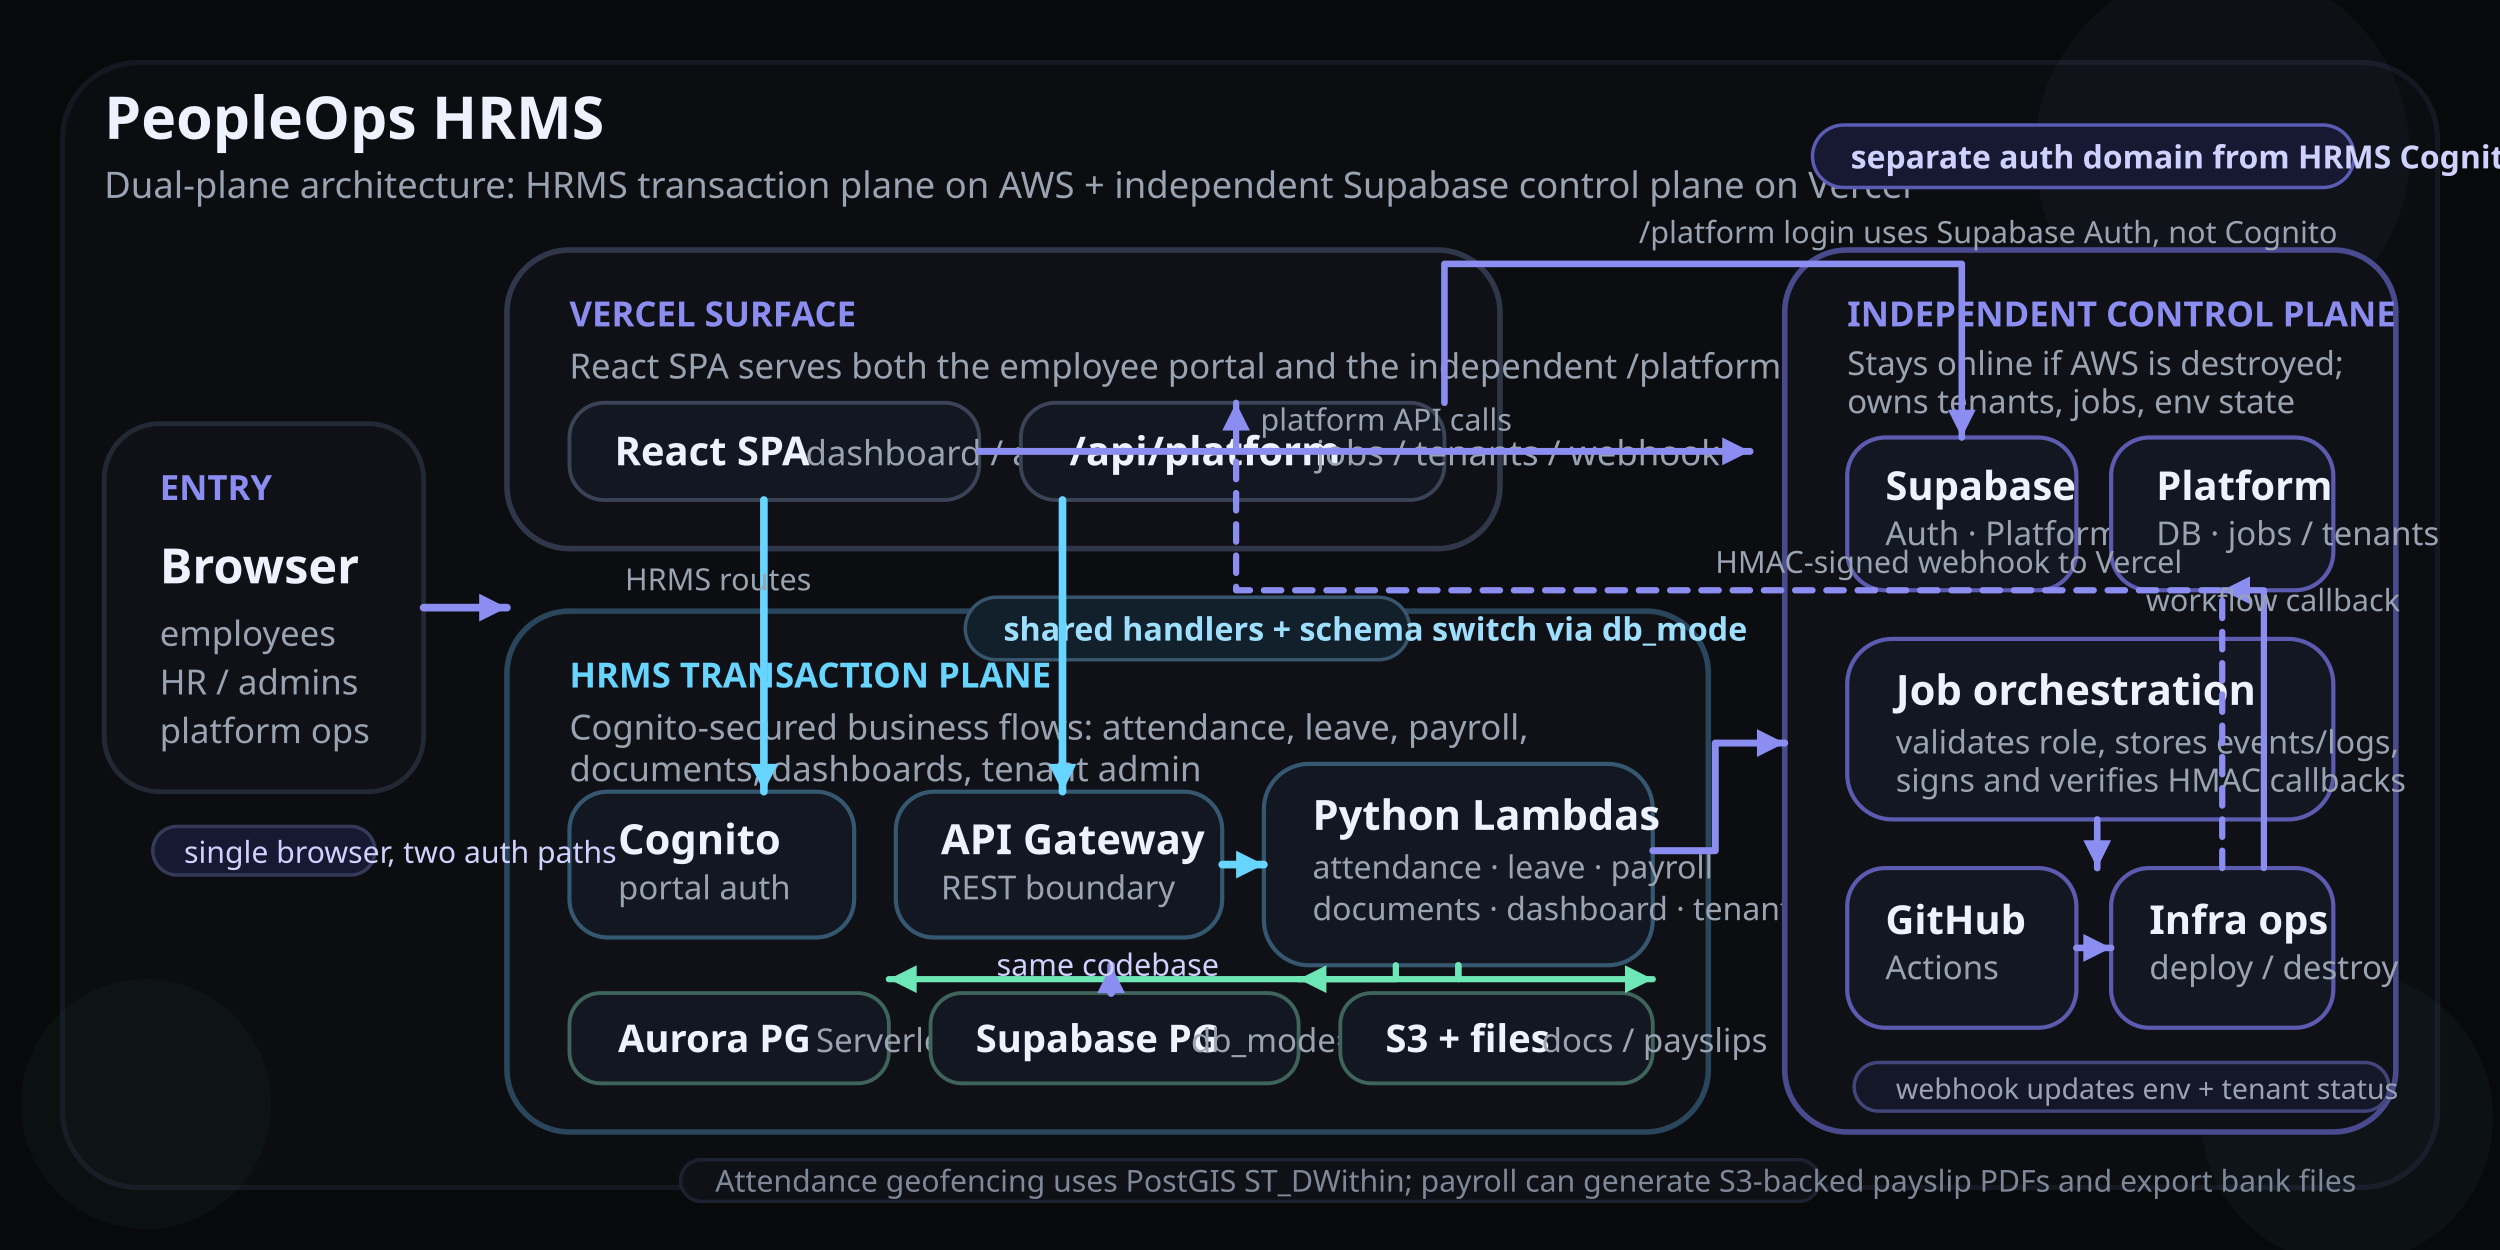
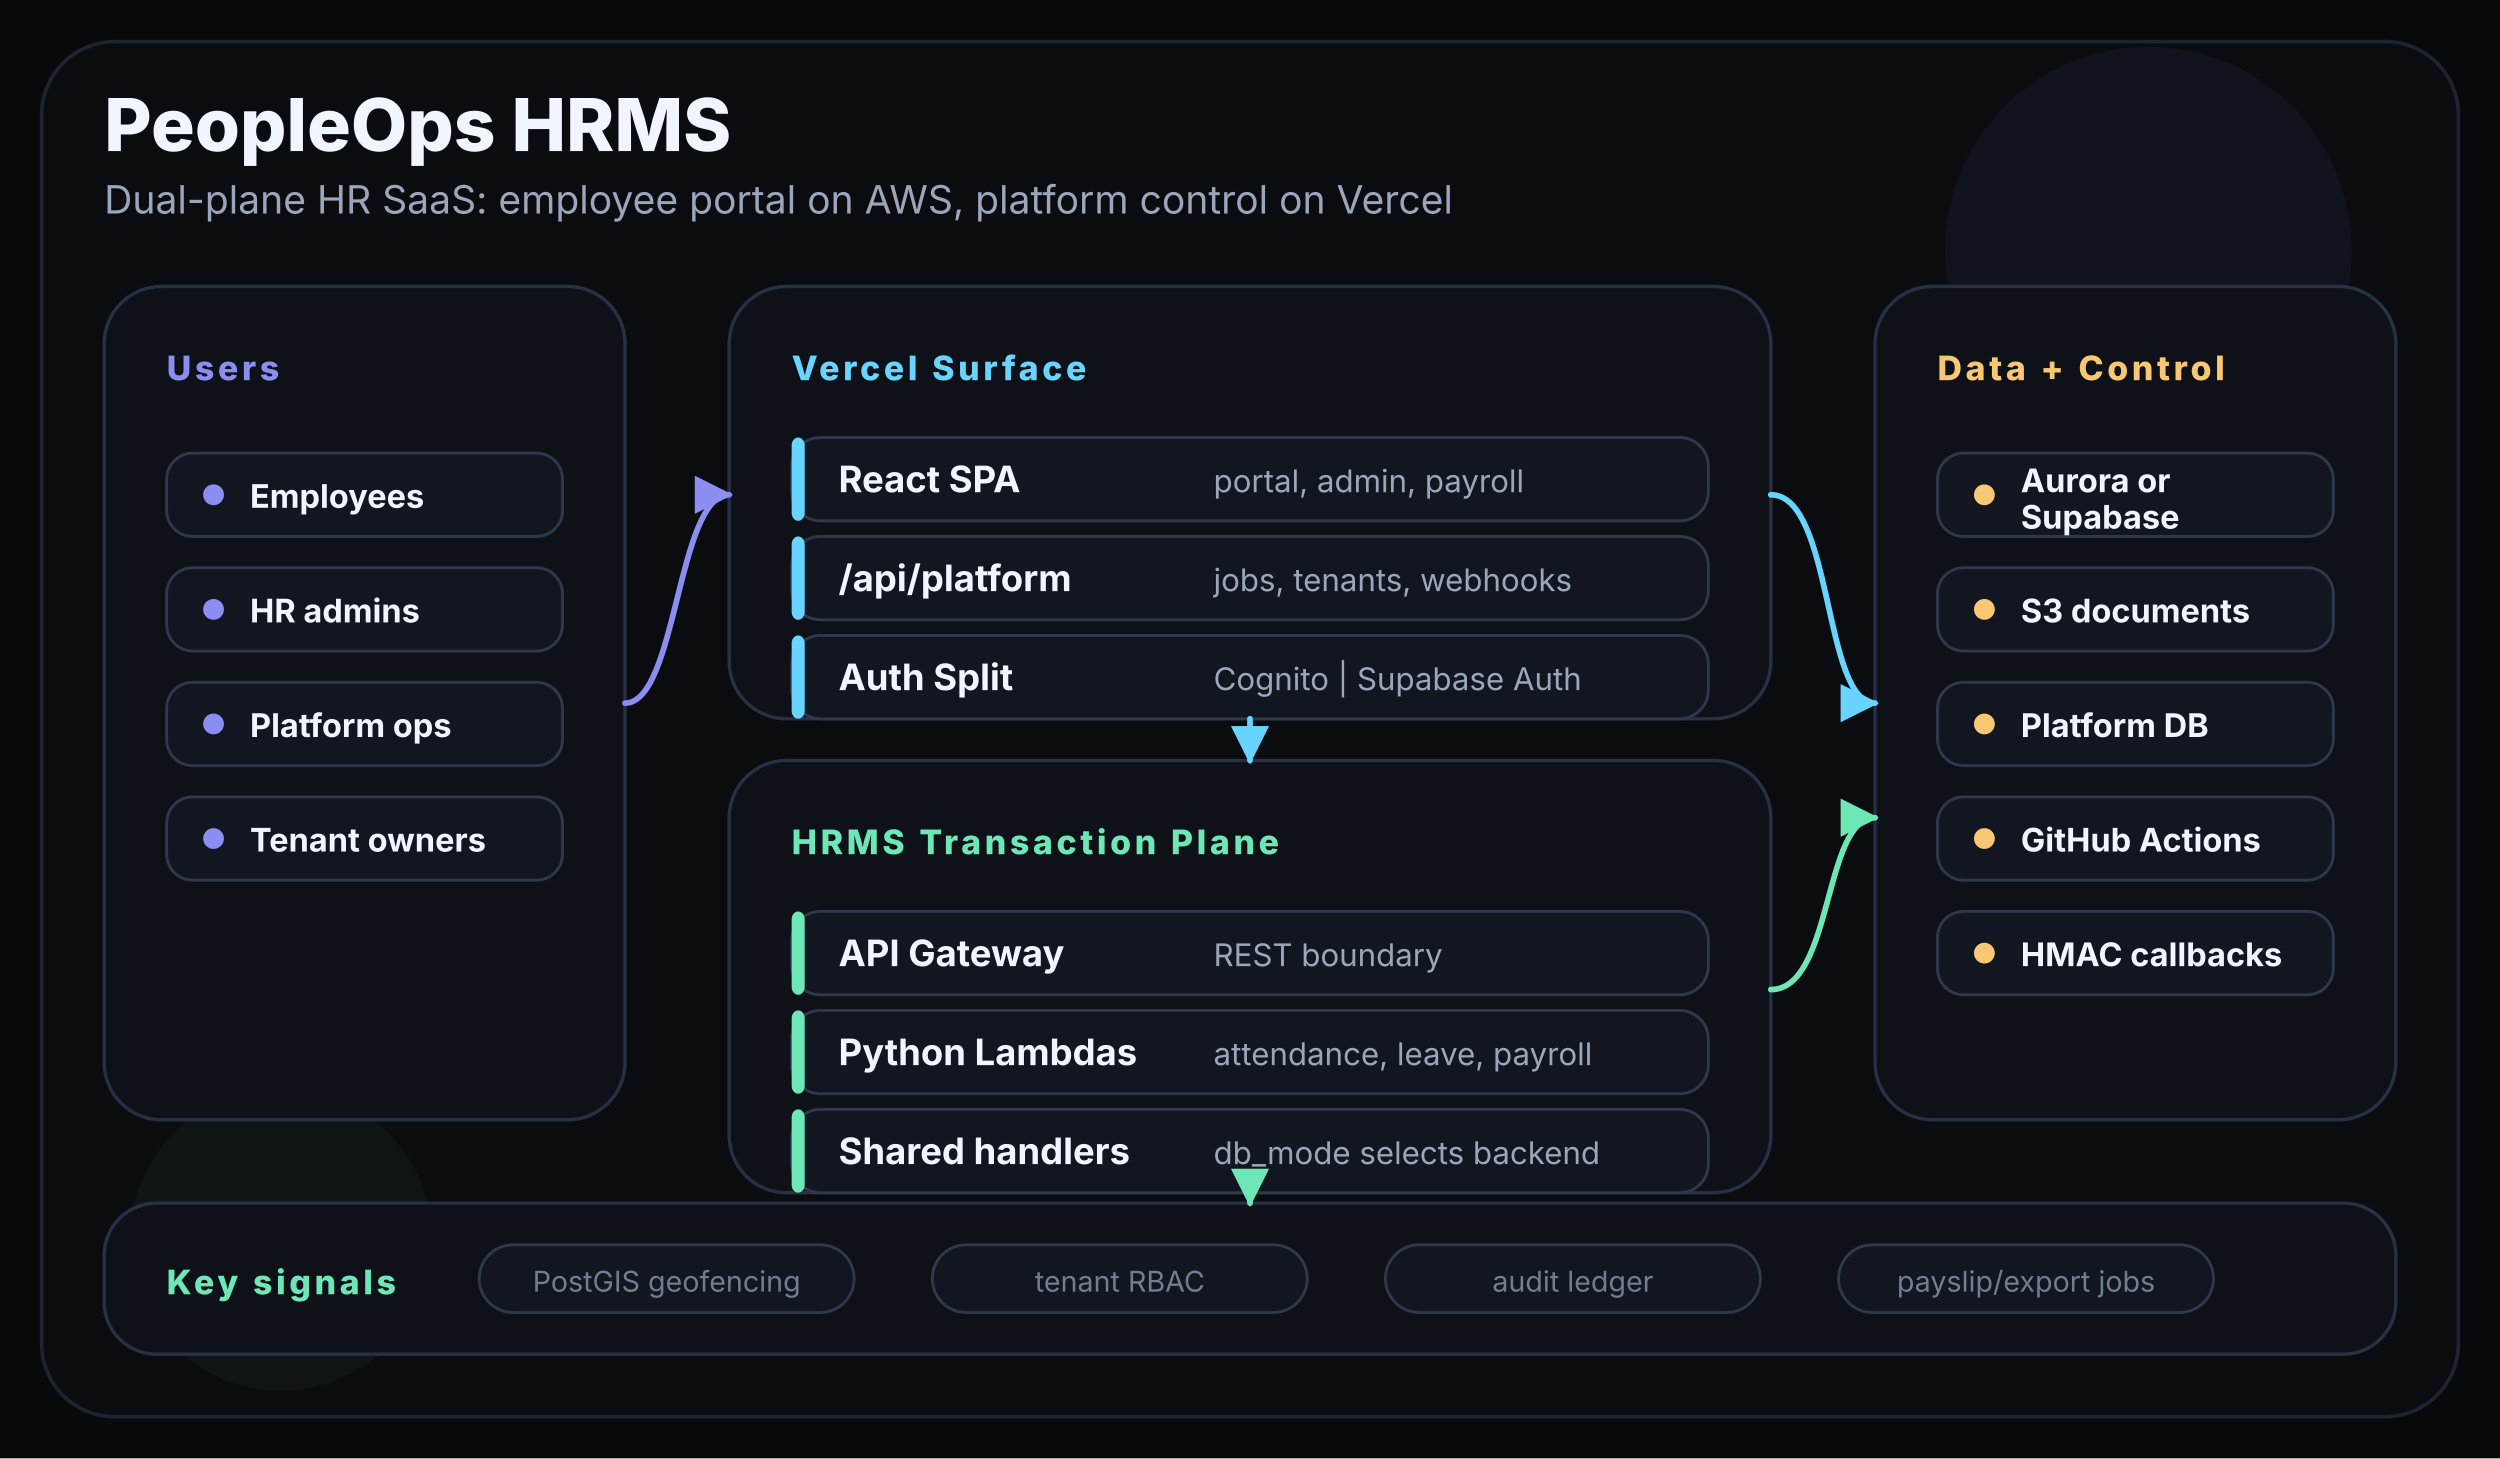
- <svg xmlns="http://www.w3.org/2000/svg" viewBox="0 0 720 360">
-   <rect x="0" y="0" width="720" height="360" fill="#08090a" />
-   <rect x="18" y="18" width="684" height="324" rx="22" fill="#0b0d10" stroke="#151821" stroke-width="1.5" />
-   <circle cx="640" cy="44" r="54" fill="#8b8df0" opacity="0.05" />
-   <circle cx="676" cy="322" r="42" fill="#67d5ff" opacity="0.04" />
-   <circle cx="42" cy="318" r="36" fill="#6ee7b7" opacity="0.035" />
-   <text x="30" y="40" fill="#eef2ff" font-family="sans-serif" font-size="17" font-weight="700">PeopleOps HRMS</text>
-   <text x="30" y="57" fill="#9aa3b2" font-family="sans-serif" font-size="10.5">Dual-plane architecture: HRMS transaction plane on AWS + independent Supabase control plane on Vercel</text>
-   <rect x="30" y="122" width="92" height="106" rx="16" fill="#0f1116" stroke="#222834" stroke-width="1.4" />
-   <text x="46" y="144" fill="#8b8df0" font-family="sans-serif" font-size="10" font-weight="700">ENTRY</text>
-   <text x="46" y="168" fill="#eef2ff" font-family="sans-serif" font-size="14" font-weight="700">Browser</text>
-   <text x="46" y="186" fill="#9aa3b2" font-family="sans-serif" font-size="10">employees</text>
-   <text x="46" y="200" fill="#9aa3b2" font-family="sans-serif" font-size="10">HR / admins</text>
-   <text x="46" y="214" fill="#9aa3b2" font-family="sans-serif" font-size="10">platform ops</text>
-   <rect x="146" y="72" width="286" height="86" rx="18" fill="#0f1116" stroke="#30374a" stroke-width="1.6" />
-   <text x="164" y="94" fill="#8b8df0" font-family="sans-serif" font-size="10" font-weight="700">VERCEL SURFACE</text>
-   <text x="164" y="109" fill="#9aa3b2" font-family="sans-serif" font-size="10">React SPA serves both the employee portal and the independent /platform console</text>
-   <rect x="164" y="116" width="118" height="28" rx="10" fill="#121722" stroke="#3b4356" stroke-width="1.1" />
-   <text x="177" y="134" fill="#eef2ff" font-family="sans-serif" font-size="11.5" font-weight="700">React SPA</text>
-   <text x="232" y="134" fill="#9aa3b2" font-family="sans-serif" font-size="10">dashboard / admin / payroll</text>
-   <rect x="294" y="116" width="122" height="28" rx="10" fill="#121722" stroke="#3b4356" stroke-width="1.1" />
-   <text x="308" y="134" fill="#eef2ff" font-family="sans-serif" font-size="11.5" font-weight="700">/api/platform</text>
-   <text x="379" y="134" fill="#9aa3b2" font-family="sans-serif" font-size="10">jobs / tenants / webhook</text>
-   <rect x="146" y="176" width="346" height="150" rx="18" fill="#0f1116" stroke="#29465c" stroke-width="1.6" />
-   <text x="164" y="198" fill="#67d5ff" font-family="sans-serif" font-size="10" font-weight="700">HRMS TRANSACTION PLANE</text>
-   <text x="164" y="213" fill="#9aa3b2" font-family="sans-serif" font-size="10">Cognito-secured business flows: attendance, leave, payroll,</text>
-   <text x="164" y="225" fill="#9aa3b2" font-family="sans-serif" font-size="10">documents, dashboards, tenant admin</text>
-   <rect x="164" y="228" width="82" height="42" rx="11" fill="#121722" stroke="#355870" stroke-width="1.2" />
-   <text x="178" y="246" fill="#eef2ff" font-family="sans-serif" font-size="12" font-weight="700">Cognito</text>
-   <text x="178" y="259" fill="#9aa3b2" font-family="sans-serif" font-size="9.5">portal auth</text>
-   <rect x="258" y="228" width="94" height="42" rx="11" fill="#121722" stroke="#355870" stroke-width="1.2" />
-   <text x="271" y="246" fill="#eef2ff" font-family="sans-serif" font-size="12" font-weight="700">API Gateway</text>
-   <text x="271" y="259" fill="#9aa3b2" font-family="sans-serif" font-size="9.5">REST boundary</text>
-   <rect x="364" y="220" width="112" height="58" rx="13" fill="#121722" stroke="#355870" stroke-width="1.2" />
-   <text x="378" y="239" fill="#eef2ff" font-family="sans-serif" font-size="12" font-weight="700">Python Lambdas</text>
-   <text x="378" y="253" fill="#9aa3b2" font-family="sans-serif" font-size="9.2">attendance · leave · payroll</text>
-   <text x="378" y="265" fill="#9aa3b2" font-family="sans-serif" font-size="9.2">documents · dashboard · tenants</text>
-   <rect x="164" y="286" width="92" height="26" rx="9" fill="#121722" stroke="#3f645c" stroke-width="1.1" />
-   <text x="178" y="303" fill="#eef2ff" font-family="sans-serif" font-size="11" font-weight="700">Aurora PG</text>
-   <text x="235" y="303" fill="#9aa3b2" font-family="sans-serif" font-size="9.5">Serverless v2</text>
-   <rect x="268" y="286" width="106" height="26" rx="9" fill="#121722" stroke="#3f645c" stroke-width="1.1" />
-   <text x="281" y="303" fill="#eef2ff" font-family="sans-serif" font-size="11" font-weight="700">Supabase PG</text>
-   <text x="343" y="303" fill="#9aa3b2" font-family="sans-serif" font-size="9.5">db_mode=supabase</text>
-   <rect x="386" y="286" width="90" height="26" rx="9" fill="#121722" stroke="#3f645c" stroke-width="1.1" />
-   <text x="399" y="303" fill="#eef2ff" font-family="sans-serif" font-size="11" font-weight="700">S3 + files</text>
-   <text x="444" y="303" fill="#9aa3b2" font-family="sans-serif" font-size="9.5">docs / payslips</text>
-   <rect x="278" y="172" width="128" height="18" rx="9" fill="#12202b" stroke="#39556e" stroke-width="1" />
-   <text x="289" y="184.5" fill="#9edfff" font-family="sans-serif" font-size="9.3" font-weight="700">shared handlers + schema switch via db_mode</text>
-   <rect x="514" y="72" width="176" height="254" rx="18" fill="#0f1116" stroke="#494b8e" stroke-width="1.6" />
-   <text x="532" y="94" fill="#8b8df0" font-family="sans-serif" font-size="10" font-weight="700">INDEPENDENT CONTROL PLANE</text>
-   <text x="532" y="108" fill="#9aa3b2" font-family="sans-serif" font-size="9.5">Stays online if AWS is destroyed;</text>
-   <text x="532" y="119" fill="#9aa3b2" font-family="sans-serif" font-size="9.5">owns tenants, jobs, env state</text>
-   <rect x="532" y="126" width="66" height="44" rx="11" fill="#121722" stroke="#5c5bb0" stroke-width="1.2" />
-   <text x="543" y="144" fill="#eef2ff" font-family="sans-serif" font-size="11.5" font-weight="700">Supabase</text>
-   <text x="543" y="157" fill="#9aa3b2" font-family="sans-serif" font-size="9.5">Auth · PlatformOwner</text>
-   <rect x="608" y="126" width="64" height="44" rx="11" fill="#121722" stroke="#5c5bb0" stroke-width="1.2" />
-   <text x="621" y="144" fill="#eef2ff" font-family="sans-serif" font-size="11.5" font-weight="700">Platform</text>
-   <text x="621" y="157" fill="#9aa3b2" font-family="sans-serif" font-size="9.5">DB · jobs / tenants</text>
-   <rect x="532" y="184" width="140" height="52" rx="13" fill="#121722" stroke="#5c5bb0" stroke-width="1.2" />
-   <text x="546" y="203" fill="#eef2ff" font-family="sans-serif" font-size="12" font-weight="700">Job orchestration</text>
-   <text x="546" y="217" fill="#9aa3b2" font-family="sans-serif" font-size="9.3">validates role, stores events/logs,</text>
-   <text x="546" y="228" fill="#9aa3b2" font-family="sans-serif" font-size="9.3">signs and verifies HMAC callbacks</text>
-   <rect x="532" y="250" width="66" height="46" rx="11" fill="#121722" stroke="#5c5bb0" stroke-width="1.2" />
-   <text x="543" y="269" fill="#eef2ff" font-family="sans-serif" font-size="11.5" font-weight="700">GitHub</text>
-   <text x="543" y="282" fill="#9aa3b2" font-family="sans-serif" font-size="9.5">Actions</text>
-   <rect x="608" y="250" width="64" height="46" rx="11" fill="#121722" stroke="#5c5bb0" stroke-width="1.2" />
-   <text x="619" y="269" fill="#eef2ff" font-family="sans-serif" font-size="11.5" font-weight="700">Infra ops</text>
-   <text x="619" y="282" fill="#9aa3b2" font-family="sans-serif" font-size="9.5">deploy / destroy</text>
-   <rect x="522" y="36" width="156" height="18" rx="9" fill="#171933" stroke="#5b5cb4" stroke-width="1" />
-   <text x="533" y="48.5" fill="#cfd2ff" font-family="sans-serif" font-size="9.2" font-weight="700">separate auth domain from HRMS Cognito</text>
-   <rect x="534" y="306" width="154" height="14" rx="7" fill="#141727" stroke="#424579" stroke-width="1" />
-   <text x="546" y="316.5" fill="#9aa3b2" font-family="sans-serif" font-size="8.2">webhook updates env + tenant status</text>
-   <rect x="196" y="334" width="328" height="12" rx="6" fill="#0f1116" stroke="#1d2230" stroke-width="1" />
-   <text x="206" y="343.2" fill="#7f8898" font-family="sans-serif" font-size="8.7">Attendance geofencing uses PostGIS ST_DWithin; payroll can generate S3-backed payslip PDFs and export bank files</text>
-   <path d="M122 175 L146 175" fill="none" stroke="#8b8df0" stroke-width="2.2" stroke-linecap="round" />
-   <polygon points="146,175 138,171 138,179" fill="#8b8df0" />
-   <path d="M282 130 L504 130" fill="none" stroke="#8b8df0" stroke-width="2" stroke-linecap="round" />
-   <polygon points="504,130 496,126 496,134" fill="#8b8df0" />
-   <text x="363" y="124" fill="#9aa3b2" font-family="sans-serif" font-size="8.8">platform API calls</text>
-   <path d="M220 144 L220 228" fill="none" stroke="#67d5ff" stroke-width="2.2" stroke-linecap="round" />
-   <polygon points="220,228 216,220 224,220" fill="#67d5ff" />
-   <text x="180" y="170" fill="#9aa3b2" font-family="sans-serif" font-size="8.8">HRMS routes</text>
-   <path d="M306 144 L306 228" fill="none" stroke="#67d5ff" stroke-width="2.2" stroke-linecap="round" />
-   <polygon points="306,228 302,220 310,220" fill="#67d5ff" />
-   <path d="M352 249 L364 249" fill="none" stroke="#67d5ff" stroke-width="2.2" stroke-linecap="round" />
-   <polygon points="364,249 356,245 356,253" fill="#67d5ff" />
-   <path d="M476 245 L494 245 L494 214 L514 214" fill="none" stroke="#8b8df0" stroke-width="2" stroke-linecap="round" stroke-linejoin="round" />
-   <polygon points="514,214 506,210 506,218" fill="#8b8df0" />
-   <path d="M420 278 L420 282 L374 282" fill="none" stroke="#6ee7b7" stroke-width="1.8" stroke-linecap="round" stroke-linejoin="round" />
-   <polygon points="374,282 382,278 382,286" fill="#6ee7b7" />
-   <path d="M420 278 L420 282 L476 282" fill="none" stroke="#6ee7b7" stroke-width="1.8" stroke-linecap="round" stroke-linejoin="round" />
-   <polygon points="476,282 468,278 468,286" fill="#6ee7b7" />
-   <path d="M402 278 L402 282 L256 282" fill="none" stroke="#6ee7b7" stroke-width="1.8" stroke-linecap="round" stroke-linejoin="round" />
-   <polygon points="256,282 264,278 264,286" fill="#6ee7b7" />
-   <path d="M320 286 L320 278" fill="none" stroke="#8b8df0" stroke-width="2.2" stroke-linecap="round" />
-   <polygon points="320,278 316,286 324,286" fill="#8b8df0" />
-   <text x="287" y="281" fill="#cfd2ff" font-family="sans-serif" font-size="8.8">same codebase</text>
-   <path d="M416 116 L416 76 L565 76 L565 126" fill="none" stroke="#8b8df0" stroke-width="1.9" stroke-linecap="round" stroke-linejoin="round" />
-   <polygon points="565,126 561,118 569,118" fill="#8b8df0" />
-   <text x="472" y="70" fill="#9aa3b2" font-family="sans-serif" font-size="8.8">/platform login uses Supabase Auth, not Cognito</text>
-   <path d="M604 236 L604 250" fill="none" stroke="#8b8df0" stroke-width="1.9" stroke-linecap="round" />
-   <polygon points="604,250 600,242 608,242" fill="#8b8df0" />
-   <path d="M598 273 L608 273" fill="none" stroke="#8b8df0" stroke-width="1.9" stroke-linecap="round" />
-   <polygon points="608,273 600,269 600,277" fill="#8b8df0" />
-   <path d="M652 250 L652 170 L640 170" fill="none" stroke="#8b8df0" stroke-width="1.8" stroke-linecap="round" stroke-linejoin="round" />
-   <polygon points="640,170 648,166 648,174" fill="#8b8df0" />
-   <text x="618" y="176" fill="#9aa3b2" font-family="sans-serif" font-size="8.8">workflow callback</text>
-   <path d="M640 250 L640 170 L356 170 L356 116" fill="none" stroke="#8b8df0" stroke-width="1.8" stroke-dasharray="5 4" stroke-linecap="round" stroke-linejoin="round" />
-   <polygon points="356,116 352,124 360,124" fill="#8b8df0" />
-   <text x="494" y="165" fill="#9aa3b2" font-family="sans-serif" font-size="8.8">HMAC-signed webhook to Vercel</text>
-   <rect x="44" y="238" width="64" height="14" rx="7" fill="#171933" stroke="#353a58" stroke-width="1" />
-   <text x="53" y="248.5" fill="#cfd2ff" font-family="sans-serif" font-size="8.7">single browser, two auth paths</text>
+ <svg xmlns="http://www.w3.org/2000/svg" viewBox="0 0 960 560" role="img" aria-label="PeopleOps HRMS architecture diagram">
+   <defs>
+     <marker id="arrow-purple" viewBox="0 0 12 12" refX="10" refY="6" markerWidth="8" markerHeight="8" orient="auto">
+       <path d="M 1 1 L 11 6 L 1 11 Z" fill="#8b8df0" />
+     </marker>
+     <marker id="arrow-cyan" viewBox="0 0 12 12" refX="10" refY="6" markerWidth="8" markerHeight="8" orient="auto">
+       <path d="M 1 1 L 11 6 L 1 11 Z" fill="#67d5ff" />
+     </marker>
+     <marker id="arrow-green" viewBox="0 0 12 12" refX="10" refY="6" markerWidth="8" markerHeight="8" orient="auto">
+       <path d="M 1 1 L 11 6 L 1 11 Z" fill="#6ee7b7" />
+     </marker>
+     <style>
+       .bg { fill: #08090a; }
+       .grid { stroke: #161a23; stroke-width: 1; opacity: .5; }
+       .frame { fill: #0a0c10; stroke: #1d2330; stroke-width: 1.4; }
+       .panel { fill: #0e1117; stroke: #273044; stroke-width: 1.3; }
+       .card, .chip, .footer-chip { fill: #111620; stroke: #30384c; stroke-width: 1.1; }
+       text { font-family: Inter, ui-sans-serif, system-ui, -apple-system, BlinkMacSystemFont, "Segoe UI", sans-serif; }
+       .title { fill: #f1f5ff; font-size: 28px; font-weight: 780; letter-spacing: 0; }
+       .subtitle { fill: #9ba6bb; font-size: 15px; }
+       .label { font-size: 13px; font-weight: 760; letter-spacing: 1.4px; text-transform: uppercase; }
+       .body { fill: #f1f5ff; font-size: 14px; }
+       .strong { font-weight: 720; }
+       .small { font-size: 12.5px; }
+       .muted { fill: #9ba6bb; font-size: 12px; }
+       .dim { fill: #727d91; font-size: 11px; }
+       .purple { fill: #8b8df0; }
+       .cyan { fill: #67d5ff; }
+       .green { fill: #6ee7b7; }
+       .amber { fill: #f7c873; }
+       .purple-fill { fill: #8b8df0; }
+       .cyan-fill { fill: #67d5ff; }
+       .green-fill { fill: #6ee7b7; }
+       .amber-fill { fill: #f7c873; }
+       .arrow { fill: none; stroke-width: 2.2; stroke-linecap: round; stroke-linejoin: round; }
+       .purple-stroke { stroke: #8b8df0; }
+       .cyan-stroke { stroke: #67d5ff; }
+       .green-stroke { stroke: #6ee7b7; }
+     </style>
+   </defs>
+   <rect width="960" height="560" class="bg" />
+   <path d="M 40 88 V 520" class="grid" />
+   <path d="M 104 88 V 520" class="grid" />
+   <path d="M 168 88 V 520" class="grid" />
+   <path d="M 232 88 V 520" class="grid" />
+   <path d="M 296 88 V 520" class="grid" />
+   <path d="M 360 88 V 520" class="grid" />
+   <path d="M 424 88 V 520" class="grid" />
+   <path d="M 488 88 V 520" class="grid" />
+   <path d="M 552 88 V 520" class="grid" />
+   <path d="M 616 88 V 520" class="grid" />
+   <path d="M 680 88 V 520" class="grid" />
+   <path d="M 744 88 V 520" class="grid" />
+   <path d="M 808 88 V 520" class="grid" />
+   <path d="M 872 88 V 520" class="grid" />
+   <path d="M 936 88 V 520" class="grid" />
+   <path d="M 32 100 H 928" class="grid" />
+   <path d="M 32 152 H 928" class="grid" />
+   <path d="M 32 204 H 928" class="grid" />
+   <path d="M 32 256 H 928" class="grid" />
+   <path d="M 32 308 H 928" class="grid" />
+   <path d="M 32 360 H 928" class="grid" />
+   <path d="M 32 412 H 928" class="grid" />
+   <path d="M 32 464 H 928" class="grid" />
+   <rect x="16" y="16" width="928" height="528" rx="28" class="frame" />
+   <circle cx="825" cy="96" r="78" fill="#8b8df0" opacity=".055" />
+   <circle cx="108" cy="476" r="58" fill="#6ee7b7" opacity=".045" />
+   <text x="40" y="58" class="title">PeopleOps HRMS</text>
+   <text x="40" y="82" class="subtitle">Dual-plane HR SaaS: employee portal on AWS, platform control on Vercel</text>
+   <rect x="40" y="110" width="200" height="320" rx="22" class="panel" />
+   <text x="64" y="146" class="label purple">Users</text>
+   <rect x="64" y="174" width="152" height="32" rx="10" class="chip" />
+   <circle cx="82" cy="190" r="4" class="purple-fill" />
+   <text x="96" y="195" class="body strong small">Employees</text>
+   <rect x="64" y="218" width="152" height="32" rx="10" class="chip" />
+   <circle cx="82" cy="234" r="4" class="purple-fill" />
+   <text x="96" y="239" class="body strong small">HR admins</text>
+   <rect x="64" y="262" width="152" height="32" rx="10" class="chip" />
+   <circle cx="82" cy="278" r="4" class="purple-fill" />
+   <text x="96" y="283" class="body strong small">Platform ops</text>
+   <rect x="64" y="306" width="152" height="32" rx="10" class="chip" />
+   <circle cx="82" cy="322" r="4" class="purple-fill" />
+   <text x="96" y="327" class="body strong small">Tenant owners</text>
+   <rect x="280" y="110" width="400" height="166" rx="22" class="panel" />
+   <text x="304" y="146" class="label cyan">Vercel Surface</text>
+   <rect x="304" y="168" width="352" height="32" rx="11" class="card" />
+   <rect x="304" y="168" width="5" height="32" rx="3" class="cyan-fill" />
+   <text x="322" y="189" class="body strong">React SPA</text>
+   <text x="466" y="189" class="body muted">portal, admin, payroll</text>
+   <rect x="304" y="206" width="352" height="32" rx="11" class="card" />
+   <rect x="304" y="206" width="5" height="32" rx="3" class="cyan-fill" />
+   <text x="322" y="227" class="body strong">/api/platform</text>
+   <text x="466" y="227" class="body muted">jobs, tenants, webhooks</text>
+   <rect x="304" y="244" width="352" height="32" rx="11" class="card" />
+   <rect x="304" y="244" width="5" height="32" rx="3" class="cyan-fill" />
+   <text x="322" y="265" class="body strong">Auth Split</text>
+   <text x="466" y="265" class="body muted">Cognito | Supabase Auth</text>
+   <rect x="280" y="292" width="400" height="166" rx="22" class="panel" />
+   <text x="304" y="328" class="label green">HRMS Transaction Plane</text>
+   <rect x="304" y="350" width="352" height="32" rx="11" class="card" />
+   <rect x="304" y="350" width="5" height="32" rx="3" class="green-fill" />
+   <text x="322" y="371" class="body strong">API Gateway</text>
+   <text x="466" y="371" class="body muted">REST boundary</text>
+   <rect x="304" y="388" width="352" height="32" rx="11" class="card" />
+   <rect x="304" y="388" width="5" height="32" rx="3" class="green-fill" />
+   <text x="322" y="409" class="body strong">Python Lambdas</text>
+   <text x="466" y="409" class="body muted">attendance, leave, payroll</text>
+   <rect x="304" y="426" width="352" height="32" rx="11" class="card" />
+   <rect x="304" y="426" width="5" height="32" rx="3" class="green-fill" />
+   <text x="322" y="447" class="body strong">Shared handlers</text>
+   <text x="466" y="447" class="body muted">db_mode selects backend</text>
+   <rect x="720" y="110" width="200" height="320" rx="22" class="panel" />
+   <text x="744" y="146" class="label amber">Data + Control</text>
+   <rect x="744" y="174" width="152" height="32" rx="10" class="chip" />
+   <circle cx="762" cy="190" r="4" class="amber-fill" />
+   <text x="776" y="189" class="body strong small">Aurora or</text>
+   <text x="776" y="203" class="body strong small">Supabase</text>
+   <rect x="744" y="218" width="152" height="32" rx="10" class="chip" />
+   <circle cx="762" cy="234" r="4" class="amber-fill" />
+   <text x="776" y="239" class="body strong small">S3 documents</text>
+   <rect x="744" y="262" width="152" height="32" rx="10" class="chip" />
+   <circle cx="762" cy="278" r="4" class="amber-fill" />
+   <text x="776" y="283" class="body strong small">Platform DB</text>
+   <rect x="744" y="306" width="152" height="32" rx="10" class="chip" />
+   <circle cx="762" cy="322" r="4" class="amber-fill" />
+   <text x="776" y="327" class="body strong small">GitHub Actions</text>
+   <rect x="744" y="350" width="152" height="32" rx="10" class="chip" />
+   <circle cx="762" cy="366" r="4" class="amber-fill" />
+   <text x="776" y="371" class="body strong small">HMAC callbacks</text>
+   <rect x="40" y="462" width="880" height="58" rx="20" class="panel" />
+   <text x="64" y="497" class="label green">Key signals</text>
+   <rect x="184" y="478" width="144" height="26" rx="13" class="footer-chip" />
+   <text x="256" y="496" class="dim" text-anchor="middle">PostGIS geofencing</text>
+   <rect x="358" y="478" width="144" height="26" rx="13" class="footer-chip" />
+   <text x="430" y="496" class="dim" text-anchor="middle">tenant RBAC</text>
+   <rect x="532" y="478" width="144" height="26" rx="13" class="footer-chip" />
+   <text x="604" y="496" class="dim" text-anchor="middle">audit ledger</text>
+   <rect x="706" y="478" width="144" height="26" rx="13" class="footer-chip" />
+   <text x="778" y="496" class="dim" text-anchor="middle">payslip/export jobs</text>
+   <path d="M 240 270 C 260 270, 260 190, 280 190" class="arrow purple-stroke" marker-end="url(#arrow-purple)" />
+   <path d="M 480 276 L 480 292" class="arrow cyan-stroke" marker-end="url(#arrow-cyan)" />
+   <path d="M 680 190 C 704 190, 700 270, 720 270" class="arrow cyan-stroke" marker-end="url(#arrow-cyan)" />
+   <path d="M 680 380 C 704 380, 700 314, 720 314" class="arrow green-stroke" marker-end="url(#arrow-green)" />
+   <path d="M 480 458 L 480 462" class="arrow green-stroke" marker-end="url(#arrow-green)" />
</svg>
